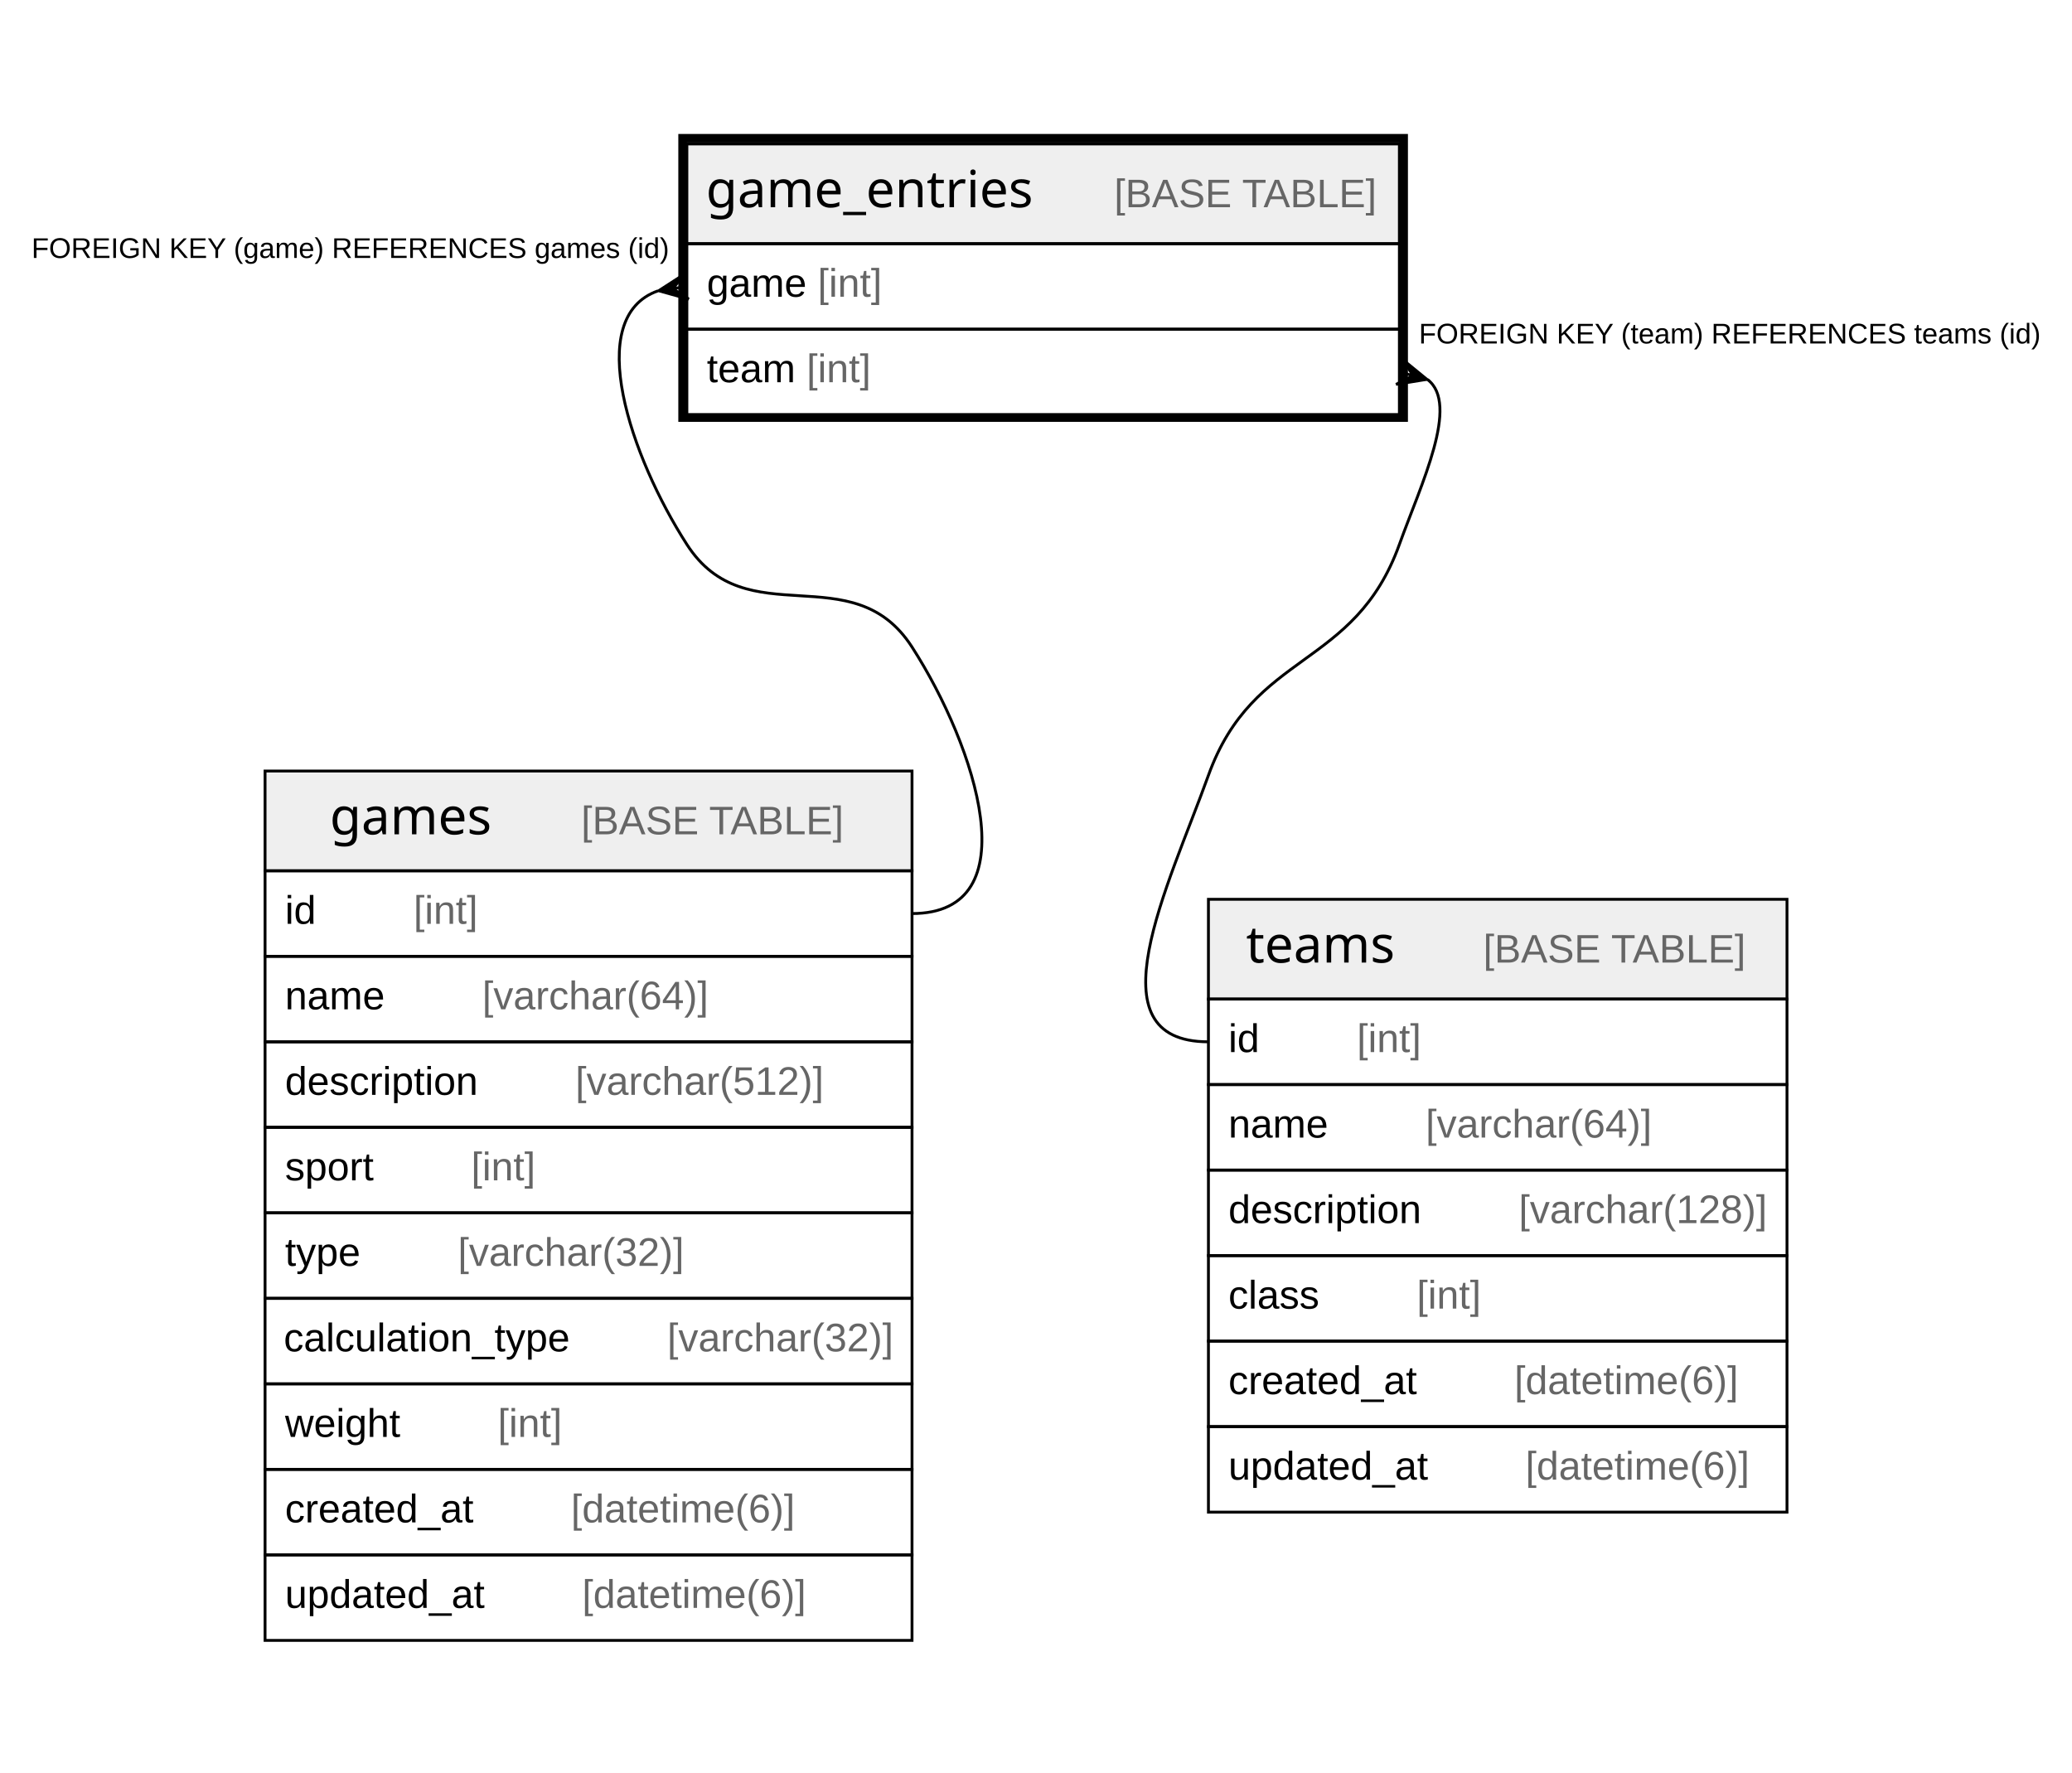
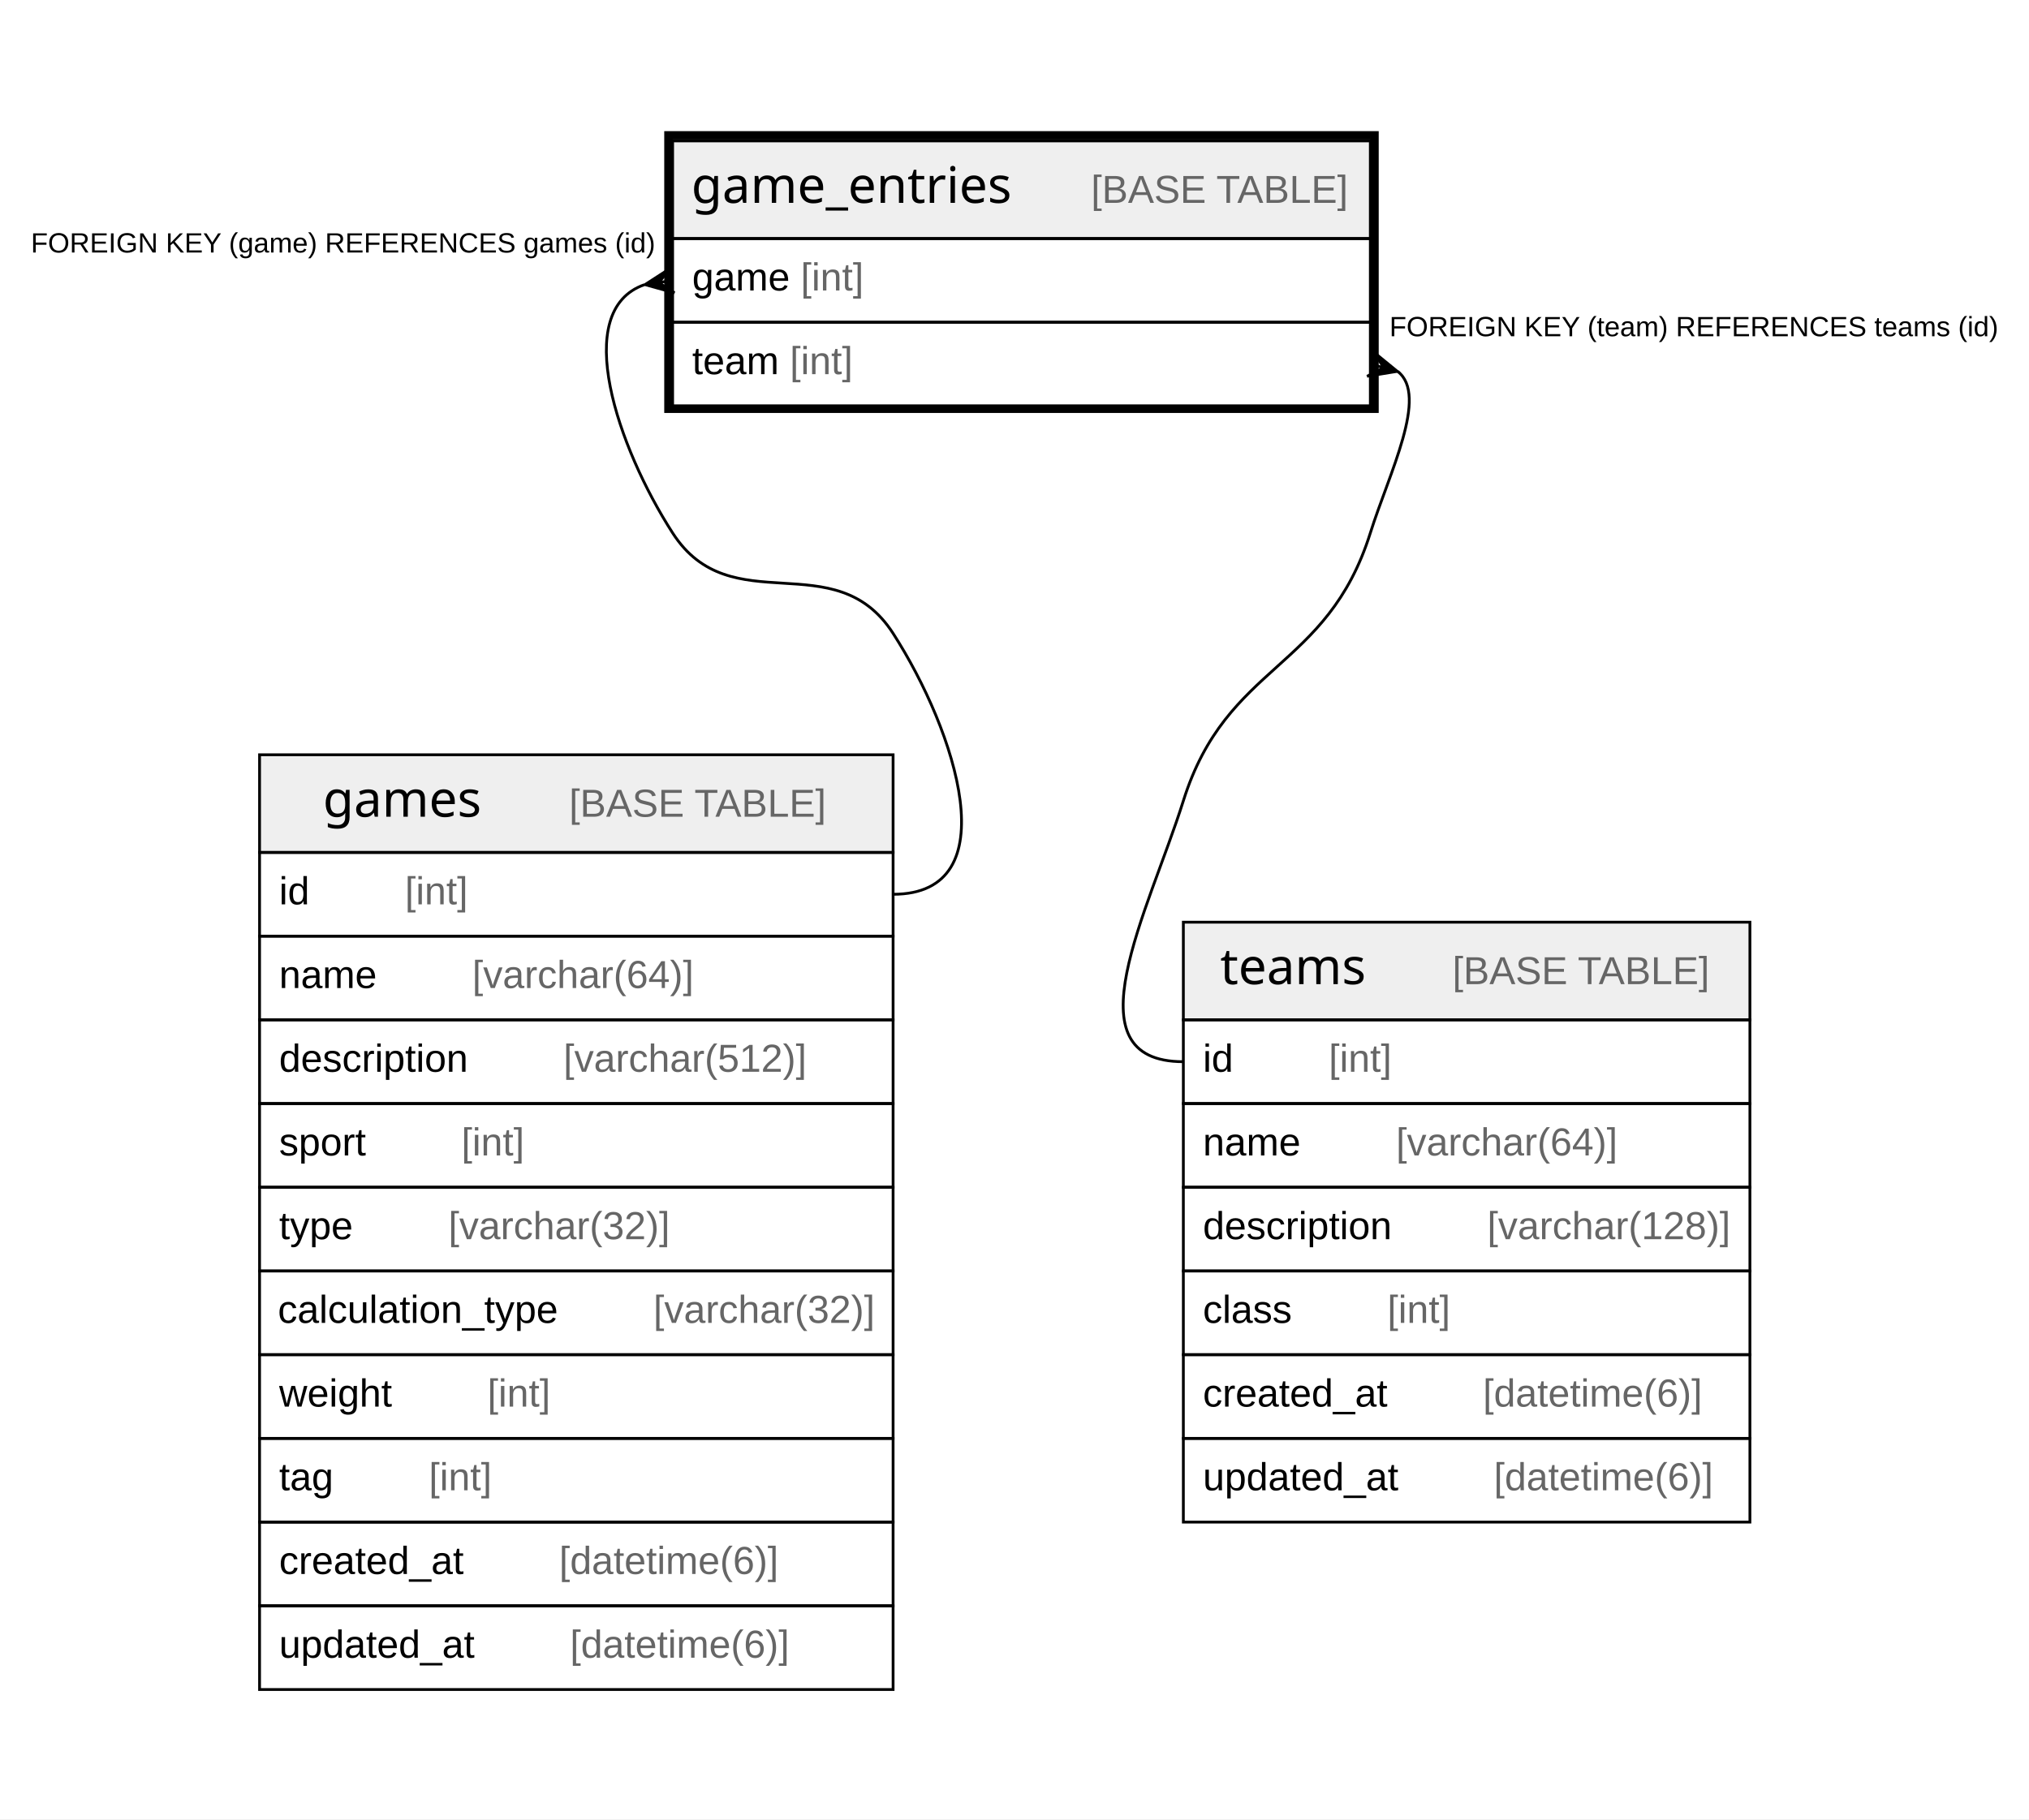
- <svg xmlns="http://www.w3.org/2000/svg" width="727pt" height="622pt" viewBox="0.00 0.00 727.00 622.00">
-   <g id="graph0" class="graph" transform="scale(1 1) rotate(0) translate(4 618)">
-     <polygon fill="#ffffff" stroke="transparent" points="-4,4 -4,-618 723,-618 723,4 -4,4" />
+ <svg xmlns="http://www.w3.org/2000/svg" width="727pt" height="652pt" viewBox="0.00 0.00 727.00 652.00">
+   <g id="graph0" class="graph" transform="scale(1 1) rotate(0) translate(4 648)">
+     <polygon fill="#ffffff" stroke="transparent" points="-4,4 -4,-648 723,-648 723,4 -4,4" />
    <g id="node1" class="node">
-       <polygon fill="#efefef" stroke="transparent" points="237,-532.5 237,-567.5 487,-567.5 487,-532.5 237,-532.5" />
-       <polygon fill="none" stroke="#000000" points="237,-532.5 237,-567.5 487,-567.5 487,-532.5 237,-532.5" />
-       <text text-anchor="start" x="243.704" y="-545.3" font-family="Arial Bold" font-size="18.00" fill="#000000">game_entries</text>
-       <text text-anchor="start" x="352.728" y="-545.3" font-family="Arial" font-size="14.00" fill="#000000">    </text>
-       <text text-anchor="start" x="386.933" y="-545.3" font-family="Arial" font-size="14.00" fill="#666666">[BASE TABLE]</text>
+       <polygon fill="#efefef" stroke="transparent" points="237,-562.5 237,-597.5 487,-597.5 487,-562.5 237,-562.5" />
+       <polygon fill="none" stroke="#000000" points="237,-562.5 237,-597.5 487,-597.5 487,-562.5 237,-562.5" />
+       <text text-anchor="start" x="243.704" y="-575.3" font-family="Arial Bold" font-size="18.00" fill="#000000">game_entries</text>
+       <text text-anchor="start" x="352.728" y="-575.3" font-family="Arial" font-size="14.00" fill="#000000">    </text>
+       <text text-anchor="start" x="386.933" y="-575.3" font-family="Arial" font-size="14.00" fill="#666666">[BASE TABLE]</text>
+       <polygon fill="none" stroke="#000000" points="237,-532.5 237,-562.5 487,-562.5 487,-532.5 237,-532.5" />
+       <text text-anchor="start" x="244" y="-543.9" font-family="Arial" font-size="14.00" fill="#000000">game </text>
+       <text text-anchor="start" x="282.899" y="-543.9" font-family="Arial" font-size="14.00" fill="#666666">[int]</text>
      <polygon fill="none" stroke="#000000" points="237,-502.5 237,-532.5 487,-532.5 487,-502.5 237,-502.5" />
-       <text text-anchor="start" x="244" y="-513.9" font-family="Arial" font-size="14.00" fill="#000000">game </text>
-       <text text-anchor="start" x="282.899" y="-513.9" font-family="Arial" font-size="14.00" fill="#666666">[int]</text>
-       <polygon fill="none" stroke="#000000" points="237,-472.5 237,-502.5 487,-502.5 487,-472.5 237,-472.5" />
-       <text text-anchor="start" x="244" y="-483.9" font-family="Arial" font-size="14.00" fill="#000000">team </text>
-       <text text-anchor="start" x="279.007" y="-483.9" font-family="Arial" font-size="14.00" fill="#666666">[int]</text>
-       <polygon fill="none" stroke="#000000" stroke-width="3" points="235.5,-471.5 235.5,-569.5 488.5,-569.5 488.5,-471.5 235.5,-471.5" />
+       <text text-anchor="start" x="244" y="-513.9" font-family="Arial" font-size="14.00" fill="#000000">team </text>
+       <text text-anchor="start" x="279.007" y="-513.9" font-family="Arial" font-size="14.00" fill="#666666">[int]</text>
+       <polygon fill="none" stroke="#000000" stroke-width="3" points="235.5,-501.5 235.5,-599.5 488.5,-599.5 488.5,-501.5 235.5,-501.5" />
    </g>
    <g id="node2" class="node">
-       <polygon fill="#efefef" stroke="transparent" points="89,-312.5 89,-347.5 316,-347.5 316,-312.5 89,-312.5" />
-       <polygon fill="none" stroke="#000000" points="89,-312.5 89,-347.5 316,-347.5 316,-312.5 89,-312.5" />
-       <text text-anchor="start" x="111.711" y="-325.3" font-family="Arial Bold" font-size="18.00" fill="#000000">games</text>
-       <text text-anchor="start" x="165.721" y="-325.3" font-family="Arial" font-size="14.00" fill="#000000">    </text>
-       <text text-anchor="start" x="199.926" y="-325.3" font-family="Arial" font-size="14.00" fill="#666666">[BASE TABLE]</text>
+       <polygon fill="#efefef" stroke="transparent" points="89,-342.5 89,-377.5 316,-377.5 316,-342.5 89,-342.5" />
+       <polygon fill="none" stroke="#000000" points="89,-342.5 89,-377.5 316,-377.5 316,-342.5 89,-342.5" />
+       <text text-anchor="start" x="111.711" y="-355.3" font-family="Arial Bold" font-size="18.00" fill="#000000">games</text>
+       <text text-anchor="start" x="165.721" y="-355.3" font-family="Arial" font-size="14.00" fill="#000000">    </text>
+       <text text-anchor="start" x="199.926" y="-355.3" font-family="Arial" font-size="14.00" fill="#666666">[BASE TABLE]</text>
+       <polygon fill="none" stroke="#000000" points="89,-312.5 89,-342.5 316,-342.5 316,-312.5 89,-312.5" />
+       <text text-anchor="start" x="96" y="-323.9" font-family="Arial" font-size="14.00" fill="#000000">id    </text>
+       <text text-anchor="start" x="141.094" y="-323.9" font-family="Arial" font-size="14.00" fill="#666666">[int]</text>
      <polygon fill="none" stroke="#000000" points="89,-282.5 89,-312.5 316,-312.5 316,-282.5 89,-282.5" />
-       <text text-anchor="start" x="96" y="-293.9" font-family="Arial" font-size="14.00" fill="#000000">id    </text>
-       <text text-anchor="start" x="141.094" y="-293.9" font-family="Arial" font-size="14.00" fill="#666666">[int]</text>
+       <text text-anchor="start" x="96" y="-293.9" font-family="Arial" font-size="14.00" fill="#000000">name    </text>
+       <text text-anchor="start" x="165.213" y="-293.9" font-family="Arial" font-size="14.00" fill="#666666">[varchar(64)]</text>
      <polygon fill="none" stroke="#000000" points="89,-252.5 89,-282.5 316,-282.5 316,-252.5 89,-252.5" />
-       <text text-anchor="start" x="96" y="-263.9" font-family="Arial" font-size="14.00" fill="#000000">name    </text>
-       <text text-anchor="start" x="165.213" y="-263.9" font-family="Arial" font-size="14.00" fill="#666666">[varchar(64)]</text>
+       <text text-anchor="start" x="96" y="-263.9" font-family="Arial" font-size="14.00" fill="#000000">description    </text>
+       <text text-anchor="start" x="197.882" y="-263.9" font-family="Arial" font-size="14.00" fill="#666666">[varchar(512)]</text>
      <polygon fill="none" stroke="#000000" points="89,-222.5 89,-252.5 316,-252.5 316,-222.5 89,-222.5" />
-       <text text-anchor="start" x="96" y="-233.9" font-family="Arial" font-size="14.00" fill="#000000">description    </text>
-       <text text-anchor="start" x="197.882" y="-233.9" font-family="Arial" font-size="14.00" fill="#666666">[varchar(512)]</text>
+       <text text-anchor="start" x="96" y="-233.9" font-family="Arial" font-size="14.00" fill="#000000">sport    </text>
+       <text text-anchor="start" x="161.321" y="-233.9" font-family="Arial" font-size="14.00" fill="#666666">[int]</text>
      <polygon fill="none" stroke="#000000" points="89,-192.5 89,-222.5 316,-222.5 316,-192.5 89,-192.5" />
-       <text text-anchor="start" x="96" y="-203.9" font-family="Arial" font-size="14.00" fill="#000000">sport    </text>
-       <text text-anchor="start" x="161.321" y="-203.9" font-family="Arial" font-size="14.00" fill="#666666">[int]</text>
+       <text text-anchor="start" x="96" y="-203.9" font-family="Arial" font-size="14.00" fill="#000000">type    </text>
+       <text text-anchor="start" x="156.661" y="-203.9" font-family="Arial" font-size="14.00" fill="#666666">[varchar(32)]</text>
      <polygon fill="none" stroke="#000000" points="89,-162.5 89,-192.5 316,-192.5 316,-162.5 89,-162.5" />
-       <text text-anchor="start" x="96" y="-173.9" font-family="Arial" font-size="14.00" fill="#000000">type    </text>
-       <text text-anchor="start" x="156.661" y="-173.9" font-family="Arial" font-size="14.00" fill="#666666">[varchar(32)]</text>
+       <text text-anchor="start" x="95.548" y="-173.9" font-family="Arial" font-size="14.00" fill="#000000">calculation_type    </text>
+       <text text-anchor="start" x="230.115" y="-173.9" font-family="Arial" font-size="14.00" fill="#666666">[varchar(32)]</text>
      <polygon fill="none" stroke="#000000" points="89,-132.5 89,-162.5 316,-162.5 316,-132.5 89,-132.5" />
-       <text text-anchor="start" x="95.548" y="-143.9" font-family="Arial" font-size="14.00" fill="#000000">calculation_type    </text>
-       <text text-anchor="start" x="230.115" y="-143.9" font-family="Arial" font-size="14.00" fill="#666666">[varchar(32)]</text>
+       <text text-anchor="start" x="96" y="-143.9" font-family="Arial" font-size="14.00" fill="#000000">weight    </text>
+       <text text-anchor="start" x="170.656" y="-143.9" font-family="Arial" font-size="14.00" fill="#666666">[int]</text>
      <polygon fill="none" stroke="#000000" points="89,-102.5 89,-132.5 316,-132.5 316,-102.5 89,-102.5" />
-       <text text-anchor="start" x="96" y="-113.9" font-family="Arial" font-size="14.00" fill="#000000">weight    </text>
-       <text text-anchor="start" x="170.656" y="-113.9" font-family="Arial" font-size="14.00" fill="#666666">[int]</text>
+       <text text-anchor="start" x="96" y="-113.9" font-family="Arial" font-size="14.00" fill="#000000">tag    </text>
+       <text text-anchor="start" x="149.661" y="-113.9" font-family="Arial" font-size="14.00" fill="#666666">[int]</text>
      <polygon fill="none" stroke="#000000" points="89,-72.5 89,-102.5 316,-102.5 316,-72.5 89,-72.5" />
      <text text-anchor="start" x="96" y="-83.9" font-family="Arial" font-size="14.00" fill="#000000">created_at    </text>
      <text text-anchor="start" x="196.342" y="-83.9" font-family="Arial" font-size="14.00" fill="#666666">[datetime(6)]</text>
      <polygon fill="none" stroke="#000000" points="89,-42.5 89,-72.5 316,-72.5 316,-42.5 89,-42.5" />
      <text text-anchor="start" x="96" y="-53.9" font-family="Arial" font-size="14.00" fill="#000000">updated_at    </text>
      <text text-anchor="start" x="200.247" y="-53.9" font-family="Arial" font-size="14.00" fill="#666666">[datetime(6)]</text>
    </g>
    <g id="edge1" class="edge">
-       <path fill="none" stroke="#000000" d="M226.844,-515.953C200.415,-506.649 217.365,-457.525 237,-427 257.874,-394.549 295.126,-423.451 316,-391 338.481,-356.05 357.556,-297.5 316,-297.5" />
-       <polygon fill="#000000" stroke="#000000" points="227.114,-515.994 236.322,-521.949 232.057,-516.747 237,-517.5 237,-517.5 237,-517.5 232.057,-516.747 237.678,-513.051 227.114,-515.994 227.114,-515.994" />
-       <text text-anchor="start" x="7.054" y="-527.5" font-family="Arial" font-size="10.00" fill="#000000">FOREIGN KEY (game) REFERENCES games (id)</text>
+       <path fill="none" stroke="#000000" d="M226.844,-545.953C200.415,-536.649 217.365,-487.525 237,-457 257.874,-424.549 295.126,-453.451 316,-421 338.481,-386.05 357.556,-327.5 316,-327.5" />
+       <polygon fill="#000000" stroke="#000000" points="227.114,-545.994 236.322,-551.949 232.057,-546.747 237,-547.5 237,-547.5 237,-547.5 232.057,-546.747 237.678,-543.051 227.114,-545.994 227.114,-545.994" />
+       <text text-anchor="start" x="7.054" y="-557.5" font-family="Arial" font-size="10.00" fill="#000000">FOREIGN KEY (game) REFERENCES games (id)</text>
    </g>
    <g id="node3" class="node">
-       <polygon fill="#efefef" stroke="transparent" points="420,-267.5 420,-302.5 623,-302.5 623,-267.5 420,-267.5" />
-       <polygon fill="none" stroke="#000000" points="420,-267.5 420,-302.5 623,-302.5 623,-267.5 420,-267.5" />
-       <text text-anchor="start" x="433.213" y="-280.3" font-family="Arial Bold" font-size="18.00" fill="#000000">teams</text>
-       <text text-anchor="start" x="482.219" y="-280.3" font-family="Arial" font-size="14.00" fill="#000000">    </text>
-       <text text-anchor="start" x="516.424" y="-280.3" font-family="Arial" font-size="14.00" fill="#666666">[BASE TABLE]</text>
-       <polygon fill="none" stroke="#000000" points="420,-237.5 420,-267.5 623,-267.5 623,-237.5 420,-237.5" />
-       <text text-anchor="start" x="427" y="-248.9" font-family="Arial" font-size="14.00" fill="#000000">id    </text>
-       <text text-anchor="start" x="472.094" y="-248.9" font-family="Arial" font-size="14.00" fill="#666666">[int]</text>
-       <polygon fill="none" stroke="#000000" points="420,-207.5 420,-237.5 623,-237.5 623,-207.5 420,-207.5" />
-       <text text-anchor="start" x="427" y="-218.9" font-family="Arial" font-size="14.00" fill="#000000">name    </text>
-       <text text-anchor="start" x="496.213" y="-218.9" font-family="Arial" font-size="14.00" fill="#666666">[varchar(64)]</text>
-       <polygon fill="none" stroke="#000000" points="420,-177.5 420,-207.5 623,-207.5 623,-177.5 420,-177.5" />
-       <text text-anchor="start" x="426.999" y="-188.9" font-family="Arial" font-size="14.00" fill="#000000">description    </text>
-       <text text-anchor="start" x="528.881" y="-188.9" font-family="Arial" font-size="14.00" fill="#666666">[varchar(128)]</text>
-       <polygon fill="none" stroke="#000000" points="420,-147.5 420,-177.5 623,-177.5 623,-147.5 420,-147.5" />
-       <text text-anchor="start" x="427" y="-158.9" font-family="Arial" font-size="14.00" fill="#000000">class    </text>
-       <text text-anchor="start" x="493.094" y="-158.9" font-family="Arial" font-size="14.00" fill="#666666">[int]</text>
-       <polygon fill="none" stroke="#000000" points="420,-117.5 420,-147.5 623,-147.5 623,-117.5 420,-117.5" />
-       <text text-anchor="start" x="427" y="-128.9" font-family="Arial" font-size="14.00" fill="#000000">created_at    </text>
-       <text text-anchor="start" x="527.342" y="-128.9" font-family="Arial" font-size="14.00" fill="#666666">[datetime(6)]</text>
-       <polygon fill="none" stroke="#000000" points="420,-87.5 420,-117.5 623,-117.5 623,-87.5 420,-87.5" />
-       <text text-anchor="start" x="427" y="-98.9" font-family="Arial" font-size="14.00" fill="#000000">updated_at    </text>
-       <text text-anchor="start" x="531.247" y="-98.9" font-family="Arial" font-size="14.00" fill="#666666">[datetime(6)]</text>
+       <polygon fill="#efefef" stroke="transparent" points="420,-282.5 420,-317.5 623,-317.5 623,-282.5 420,-282.5" />
+       <polygon fill="none" stroke="#000000" points="420,-282.5 420,-317.5 623,-317.5 623,-282.5 420,-282.5" />
+       <text text-anchor="start" x="433.213" y="-295.3" font-family="Arial Bold" font-size="18.00" fill="#000000">teams</text>
+       <text text-anchor="start" x="482.219" y="-295.3" font-family="Arial" font-size="14.00" fill="#000000">    </text>
+       <text text-anchor="start" x="516.424" y="-295.3" font-family="Arial" font-size="14.00" fill="#666666">[BASE TABLE]</text>
+       <polygon fill="none" stroke="#000000" points="420,-252.5 420,-282.5 623,-282.5 623,-252.5 420,-252.5" />
+       <text text-anchor="start" x="427" y="-263.9" font-family="Arial" font-size="14.00" fill="#000000">id    </text>
+       <text text-anchor="start" x="472.094" y="-263.9" font-family="Arial" font-size="14.00" fill="#666666">[int]</text>
+       <polygon fill="none" stroke="#000000" points="420,-222.5 420,-252.5 623,-252.5 623,-222.5 420,-222.5" />
+       <text text-anchor="start" x="427" y="-233.9" font-family="Arial" font-size="14.00" fill="#000000">name    </text>
+       <text text-anchor="start" x="496.213" y="-233.9" font-family="Arial" font-size="14.00" fill="#666666">[varchar(64)]</text>
+       <polygon fill="none" stroke="#000000" points="420,-192.5 420,-222.5 623,-222.5 623,-192.5 420,-192.5" />
+       <text text-anchor="start" x="426.999" y="-203.9" font-family="Arial" font-size="14.00" fill="#000000">description    </text>
+       <text text-anchor="start" x="528.881" y="-203.9" font-family="Arial" font-size="14.00" fill="#666666">[varchar(128)]</text>
+       <polygon fill="none" stroke="#000000" points="420,-162.5 420,-192.5 623,-192.5 623,-162.5 420,-162.5" />
+       <text text-anchor="start" x="427" y="-173.9" font-family="Arial" font-size="14.00" fill="#000000">class    </text>
+       <text text-anchor="start" x="493.094" y="-173.9" font-family="Arial" font-size="14.00" fill="#666666">[int]</text>
+       <polygon fill="none" stroke="#000000" points="420,-132.5 420,-162.5 623,-162.5 623,-132.5 420,-132.5" />
+       <text text-anchor="start" x="427" y="-143.9" font-family="Arial" font-size="14.00" fill="#000000">created_at    </text>
+       <text text-anchor="start" x="527.342" y="-143.9" font-family="Arial" font-size="14.00" fill="#666666">[datetime(6)]</text>
+       <polygon fill="none" stroke="#000000" points="420,-102.5 420,-132.5 623,-132.5 623,-102.5 420,-102.5" />
+       <text text-anchor="start" x="427" y="-113.9" font-family="Arial" font-size="14.00" fill="#000000">updated_at    </text>
+       <text text-anchor="start" x="531.247" y="-113.9" font-family="Arial" font-size="14.00" fill="#666666">[datetime(6)]</text>
    </g>
    <g id="edge2" class="edge">
-       <path fill="none" stroke="#000000" d="M496.863,-484.857C508.288,-476.216 494.613,-448.149 487,-427 471.176,-383.042 435.824,-389.958 420,-346 405.925,-306.901 378.444,-252.5 420,-252.5" />
-       <polygon fill="#000000" stroke="#000000" points="496.659,-484.911 485.835,-483.153 491.83,-486.206 487,-487.5 487,-487.5 487,-487.5 491.83,-486.206 488.165,-491.847 496.659,-484.911 496.659,-484.911" />
-       <text text-anchor="start" x="493.834" y="-497.5" font-family="Arial" font-size="10.00" fill="#000000">FOREIGN KEY (team) REFERENCES teams (id)</text>
+       <path fill="none" stroke="#000000" d="M496.793,-514.88C508.002,-506.313 493.743,-478.442 487,-457 471.392,-407.366 435.608,-410.634 420,-361 407.534,-321.358 378.444,-267.5 420,-267.5" />
+       <polygon fill="#000000" stroke="#000000" points="496.66,-514.916 485.837,-513.153 491.83,-516.208 487,-517.5 487,-517.5 487,-517.5 491.83,-516.208 488.163,-521.847 496.66,-514.916 496.66,-514.916" />
+       <text text-anchor="start" x="493.834" y="-527.5" font-family="Arial" font-size="10.00" fill="#000000">FOREIGN KEY (team) REFERENCES teams (id)</text>
    </g>
  </g>
</svg>
